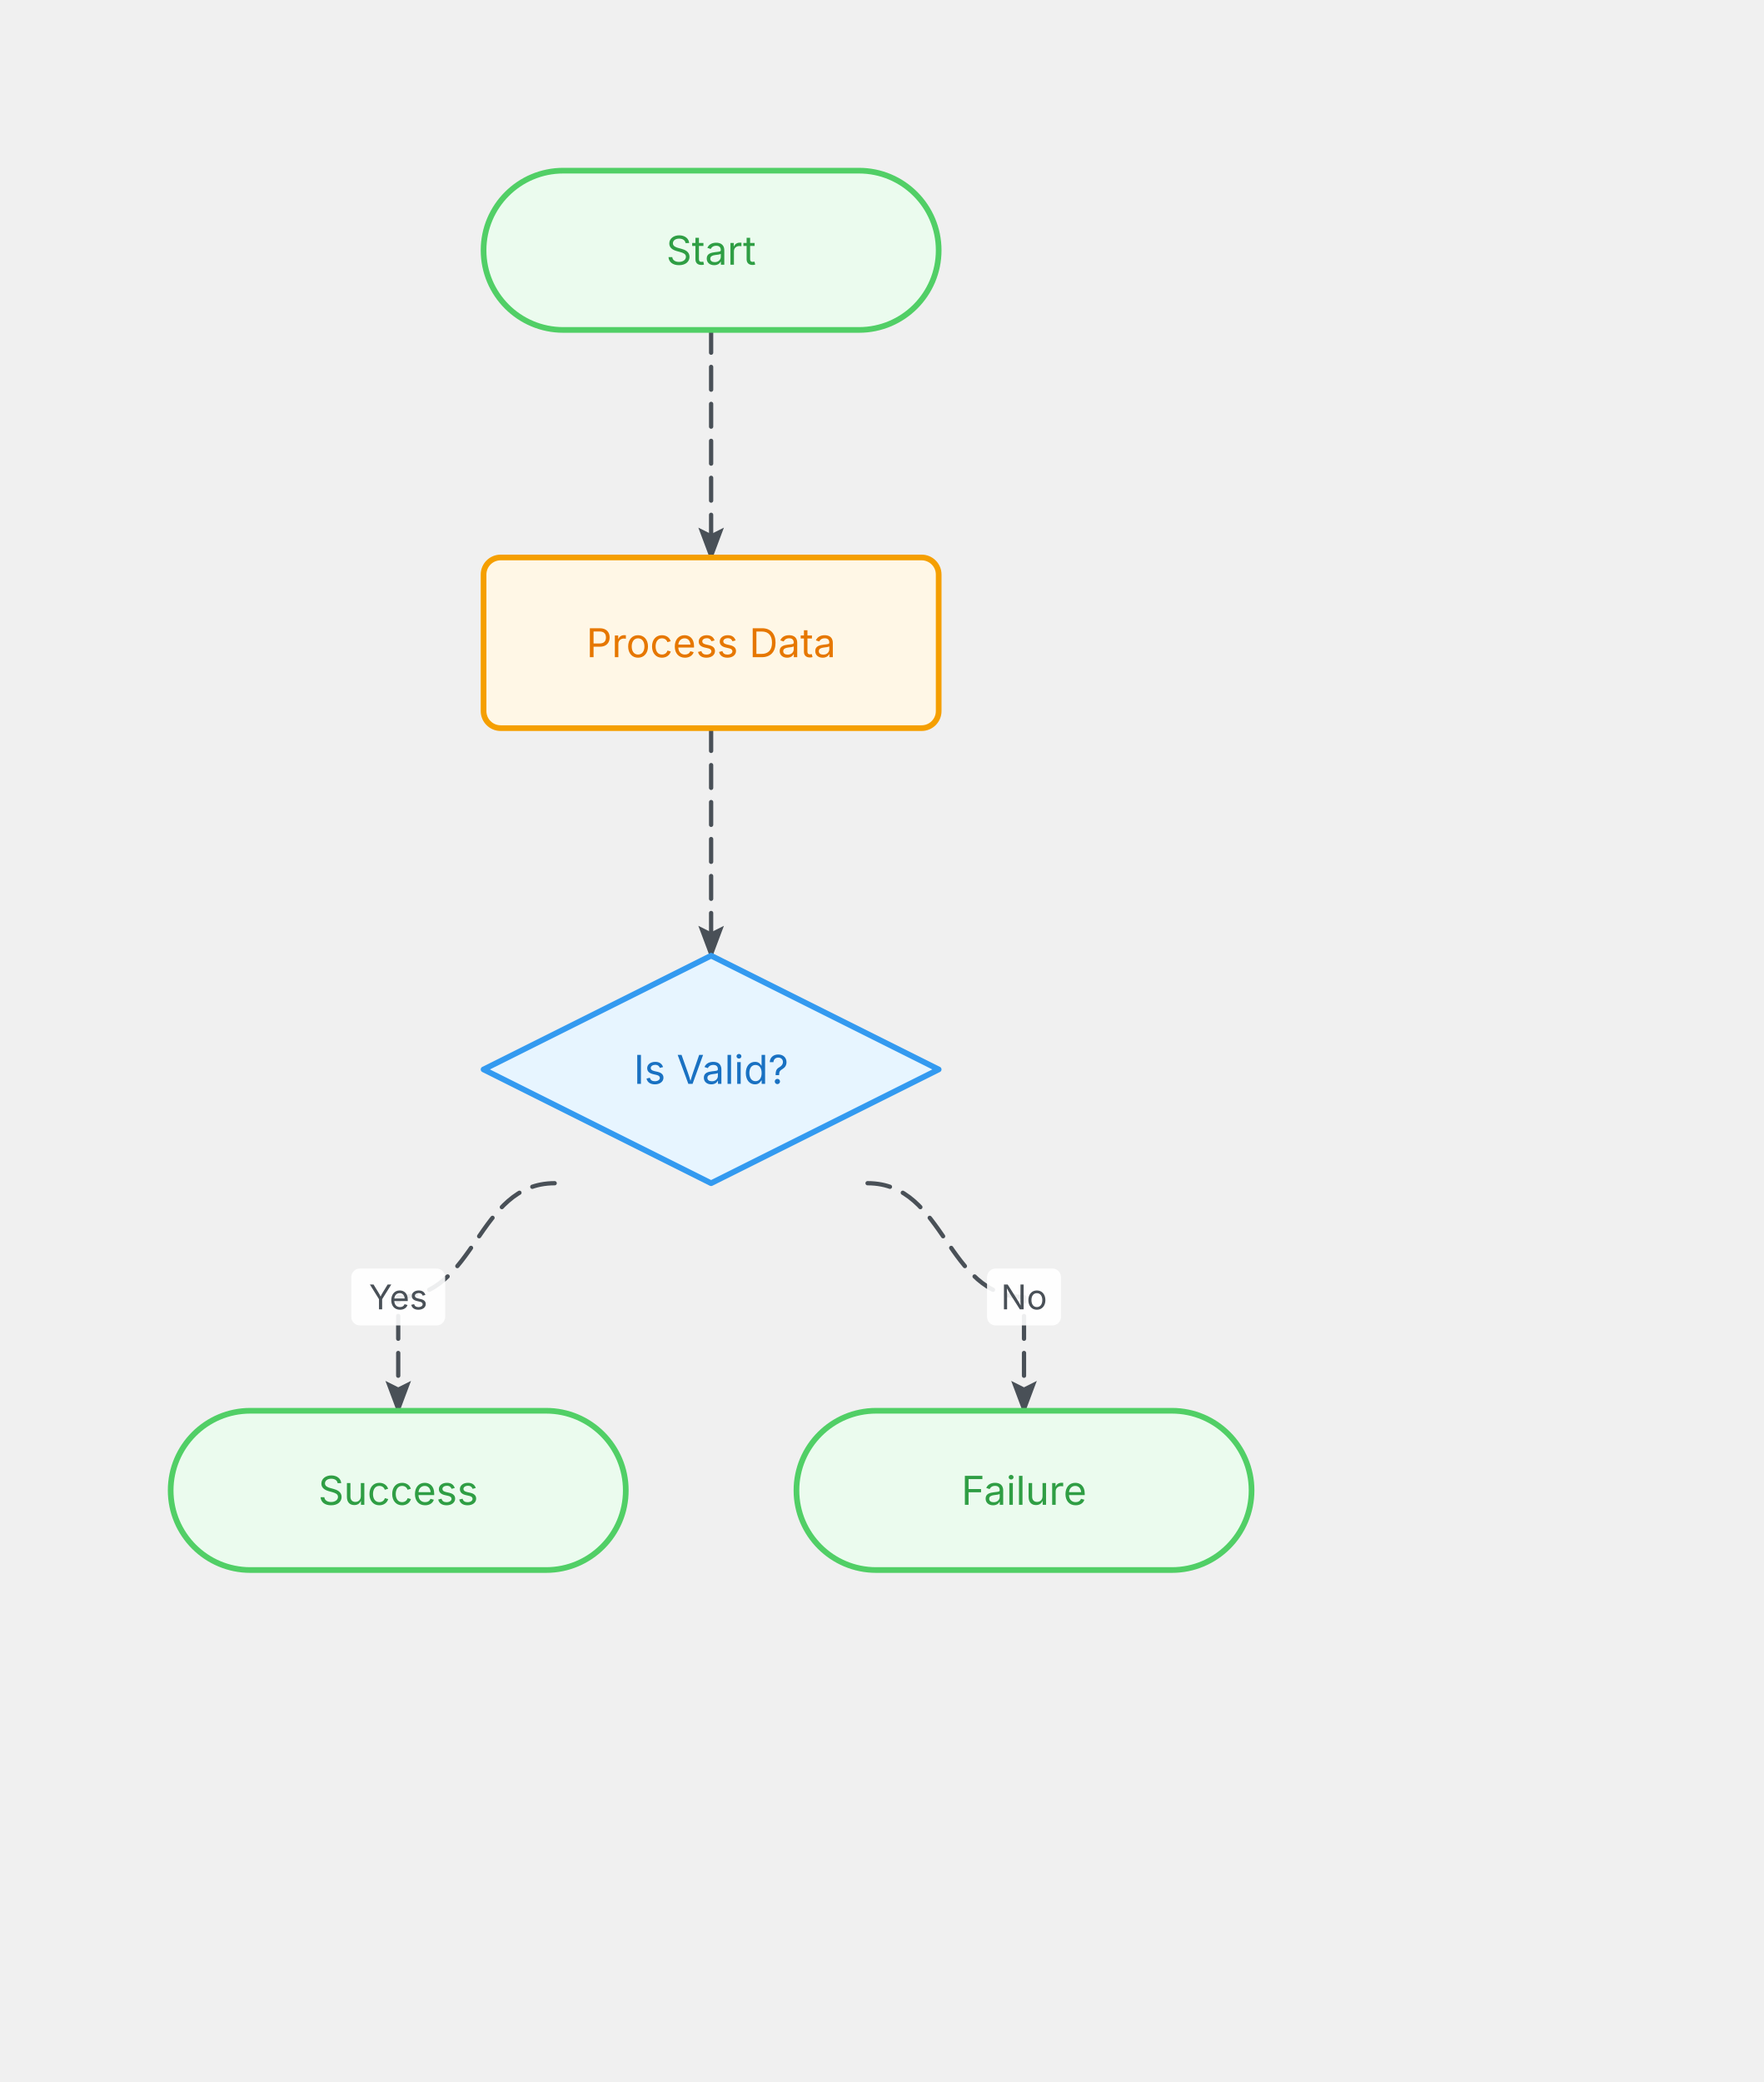
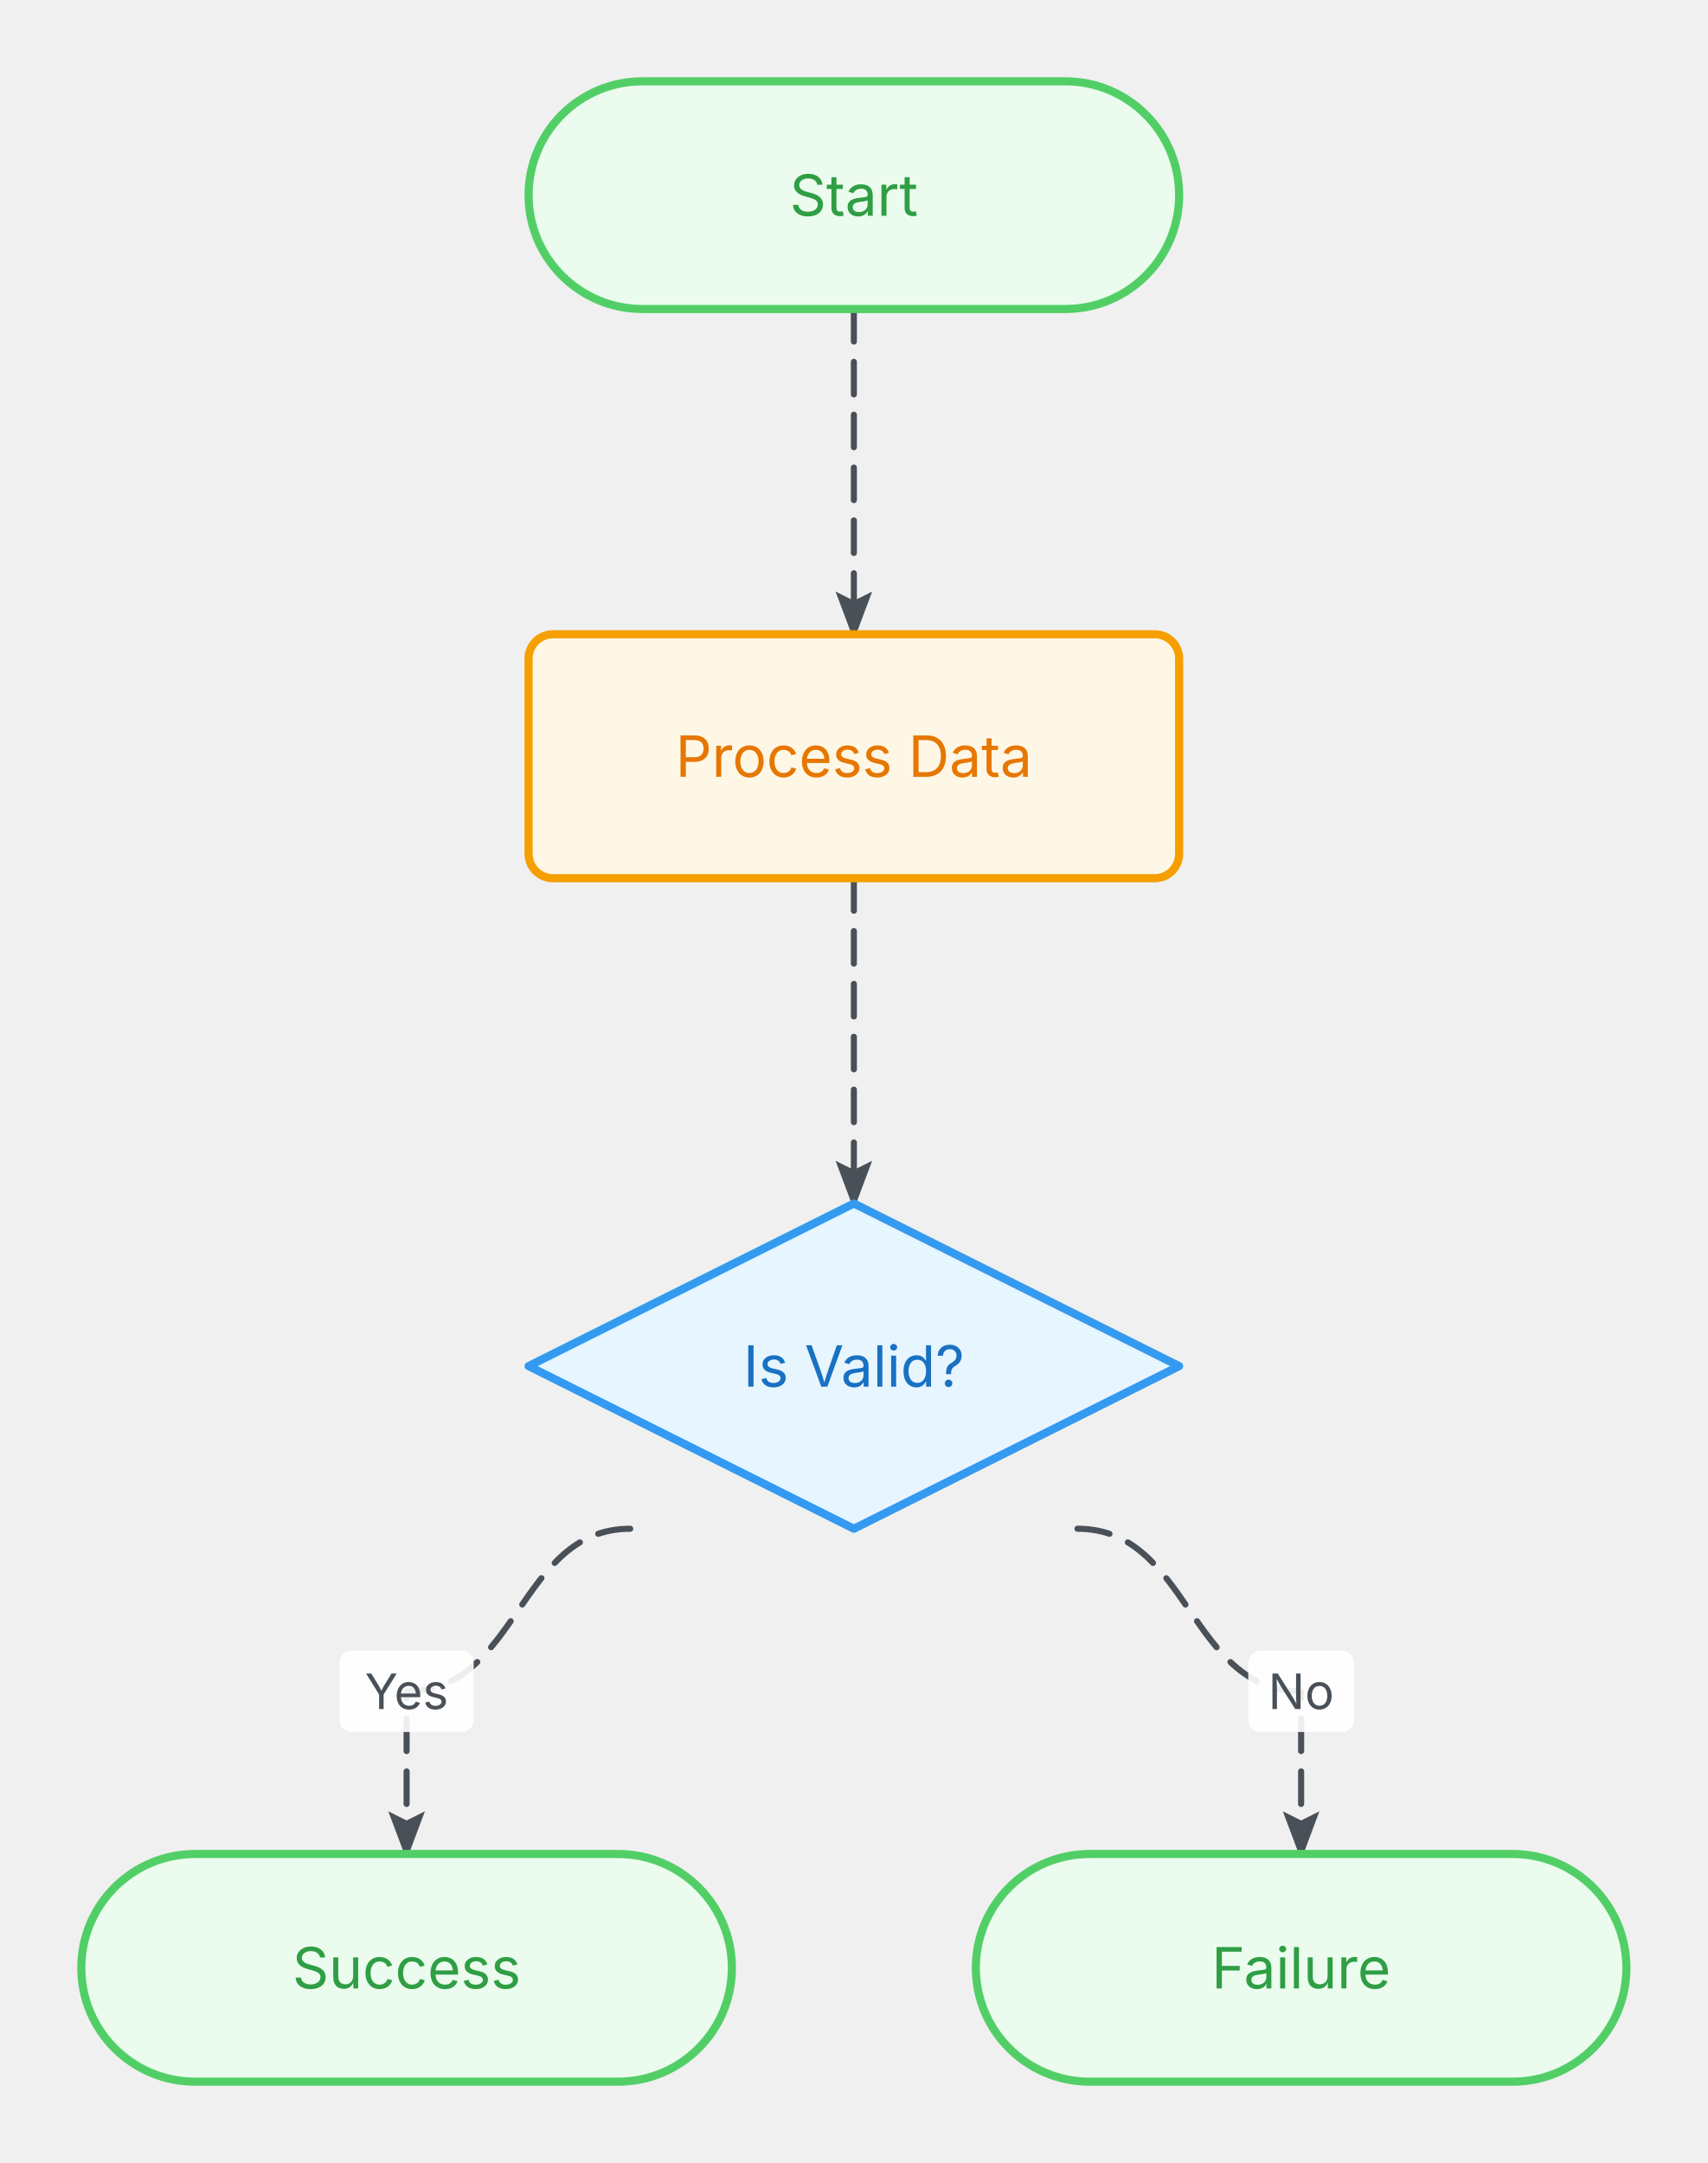
- <svg xmlns="http://www.w3.org/2000/svg" width="620" height="732" viewBox="0 0 620 732">
+ <svg xmlns="http://www.w3.org/2000/svg" width="420" height="532" viewBox="40 40 420 532">
  <defs>
    <marker id="arrowhead" markerWidth="8" markerHeight="6" refX="7" refY="3" orient="auto" markerUnits="strokeWidth">
      <polygon points="0 0, 8 3, 0 6, 1.5 3" fill="#495057" />
    </marker>
    <style>
      @keyframes ai-fc-flow { to { stroke-dashoffset: -26; } }
      .ai-fc-edge { animation: ai-fc-flow 1.2s linear infinite; }
    </style>
  </defs>
  <g class="flowchart">
    <g class="edge" data-from="start" data-to="proc">
      <path d="M250,116 C250,136 250,136 250,156 C250,176 250,176 250,196" fill="none" stroke="#495057" stroke-width="1.5" stroke-linecap="round" stroke-linejoin="round" stroke-dasharray="8 5" class="ai-fc-edge" marker-end="url(#arrowhead)" />
    </g>
    <g class="edge" data-from="proc" data-to="dec">
      <path d="M250,256 C250,276 250,276 250,296 C250,316 250,316 250,336" fill="none" stroke="#495057" stroke-width="1.5" stroke-linecap="round" stroke-linejoin="round" stroke-dasharray="8 5" class="ai-fc-edge" marker-end="url(#arrowhead)" />
    </g>
    <g class="edge" data-from="dec" data-to="yes">
      <path d="M195,416 C167.5,416 167.5,456 140,456 C140,476 140,476 140,496" fill="none" stroke="#495057" stroke-width="1.5" stroke-linecap="round" stroke-linejoin="round" stroke-dasharray="8 5" class="ai-fc-edge" marker-end="url(#arrowhead)" />
      <rect x="123.5" y="446" width="33" height="20" fill="white" rx="3" opacity="0.9" />
      <text x="140" y="456" text-anchor="middle" dominant-baseline="middle" font-family="Inter, system-ui, -apple-system, sans-serif" font-size="12" fill="#495057">Yes</text>
    </g>
    <g class="edge" data-from="dec" data-to="no">
      <path d="M305,416 C332.5,416 332.5,456 360,456 C360,476 360,476 360,496" fill="none" stroke="#495057" stroke-width="1.5" stroke-linecap="round" stroke-linejoin="round" stroke-dasharray="8 5" class="ai-fc-edge" marker-end="url(#arrowhead)" />
      <rect x="347" y="446" width="26" height="20" fill="white" rx="3" opacity="0.9" />
      <text x="360" y="456" text-anchor="middle" dominant-baseline="middle" font-family="Inter, system-ui, -apple-system, sans-serif" font-size="12" fill="#495057">No</text>
    </g>
    <g class="node node-terminal" data-id="start">
      <rect x="170" y="60" width="160" height="56" rx="28" ry="28" fill="#ebfbee" stroke="#51cf66" stroke-width="2" />
      <text x="250" y="88" text-anchor="middle" dominant-baseline="middle" font-family="Inter, system-ui, -apple-system, sans-serif" font-size="14" fill="#2f9e44">Start</text>
    </g>
    <g class="node node-process" data-id="proc">
      <rect x="170" y="196" width="160" height="60" rx="6" ry="6" fill="#fff7e6" stroke="#f59f00" stroke-width="2" />
      <text x="250" y="226" text-anchor="middle" dominant-baseline="middle" font-family="Inter, system-ui, -apple-system, sans-serif" font-size="14" fill="#e67700">Process Data</text>
    </g>
    <g class="node node-decision" data-id="dec">
      <polygon points="250,336 330,376 250,416 170,376" fill="#e7f5ff" stroke="#339af0" stroke-width="2" stroke-linejoin="round" />
      <text x="250" y="376" text-anchor="middle" dominant-baseline="middle" font-family="Inter, system-ui, -apple-system, sans-serif" font-size="14" fill="#1971c2">Is Valid?</text>
    </g>
    <g class="node node-terminal" data-id="yes">
      <rect x="60" y="496" width="160" height="56" rx="28" ry="28" fill="#ebfbee" stroke="#51cf66" stroke-width="2" />
      <text x="140" y="524" text-anchor="middle" dominant-baseline="middle" font-family="Inter, system-ui, -apple-system, sans-serif" font-size="14" fill="#2f9e44">Success</text>
    </g>
    <g class="node node-terminal" data-id="no">
      <rect x="280" y="496" width="160" height="56" rx="28" ry="28" fill="#ebfbee" stroke="#51cf66" stroke-width="2" />
      <text x="360" y="524" text-anchor="middle" dominant-baseline="middle" font-family="Inter, system-ui, -apple-system, sans-serif" font-size="14" fill="#2f9e44">Failure</text>
    </g>
  </g>
</svg>
